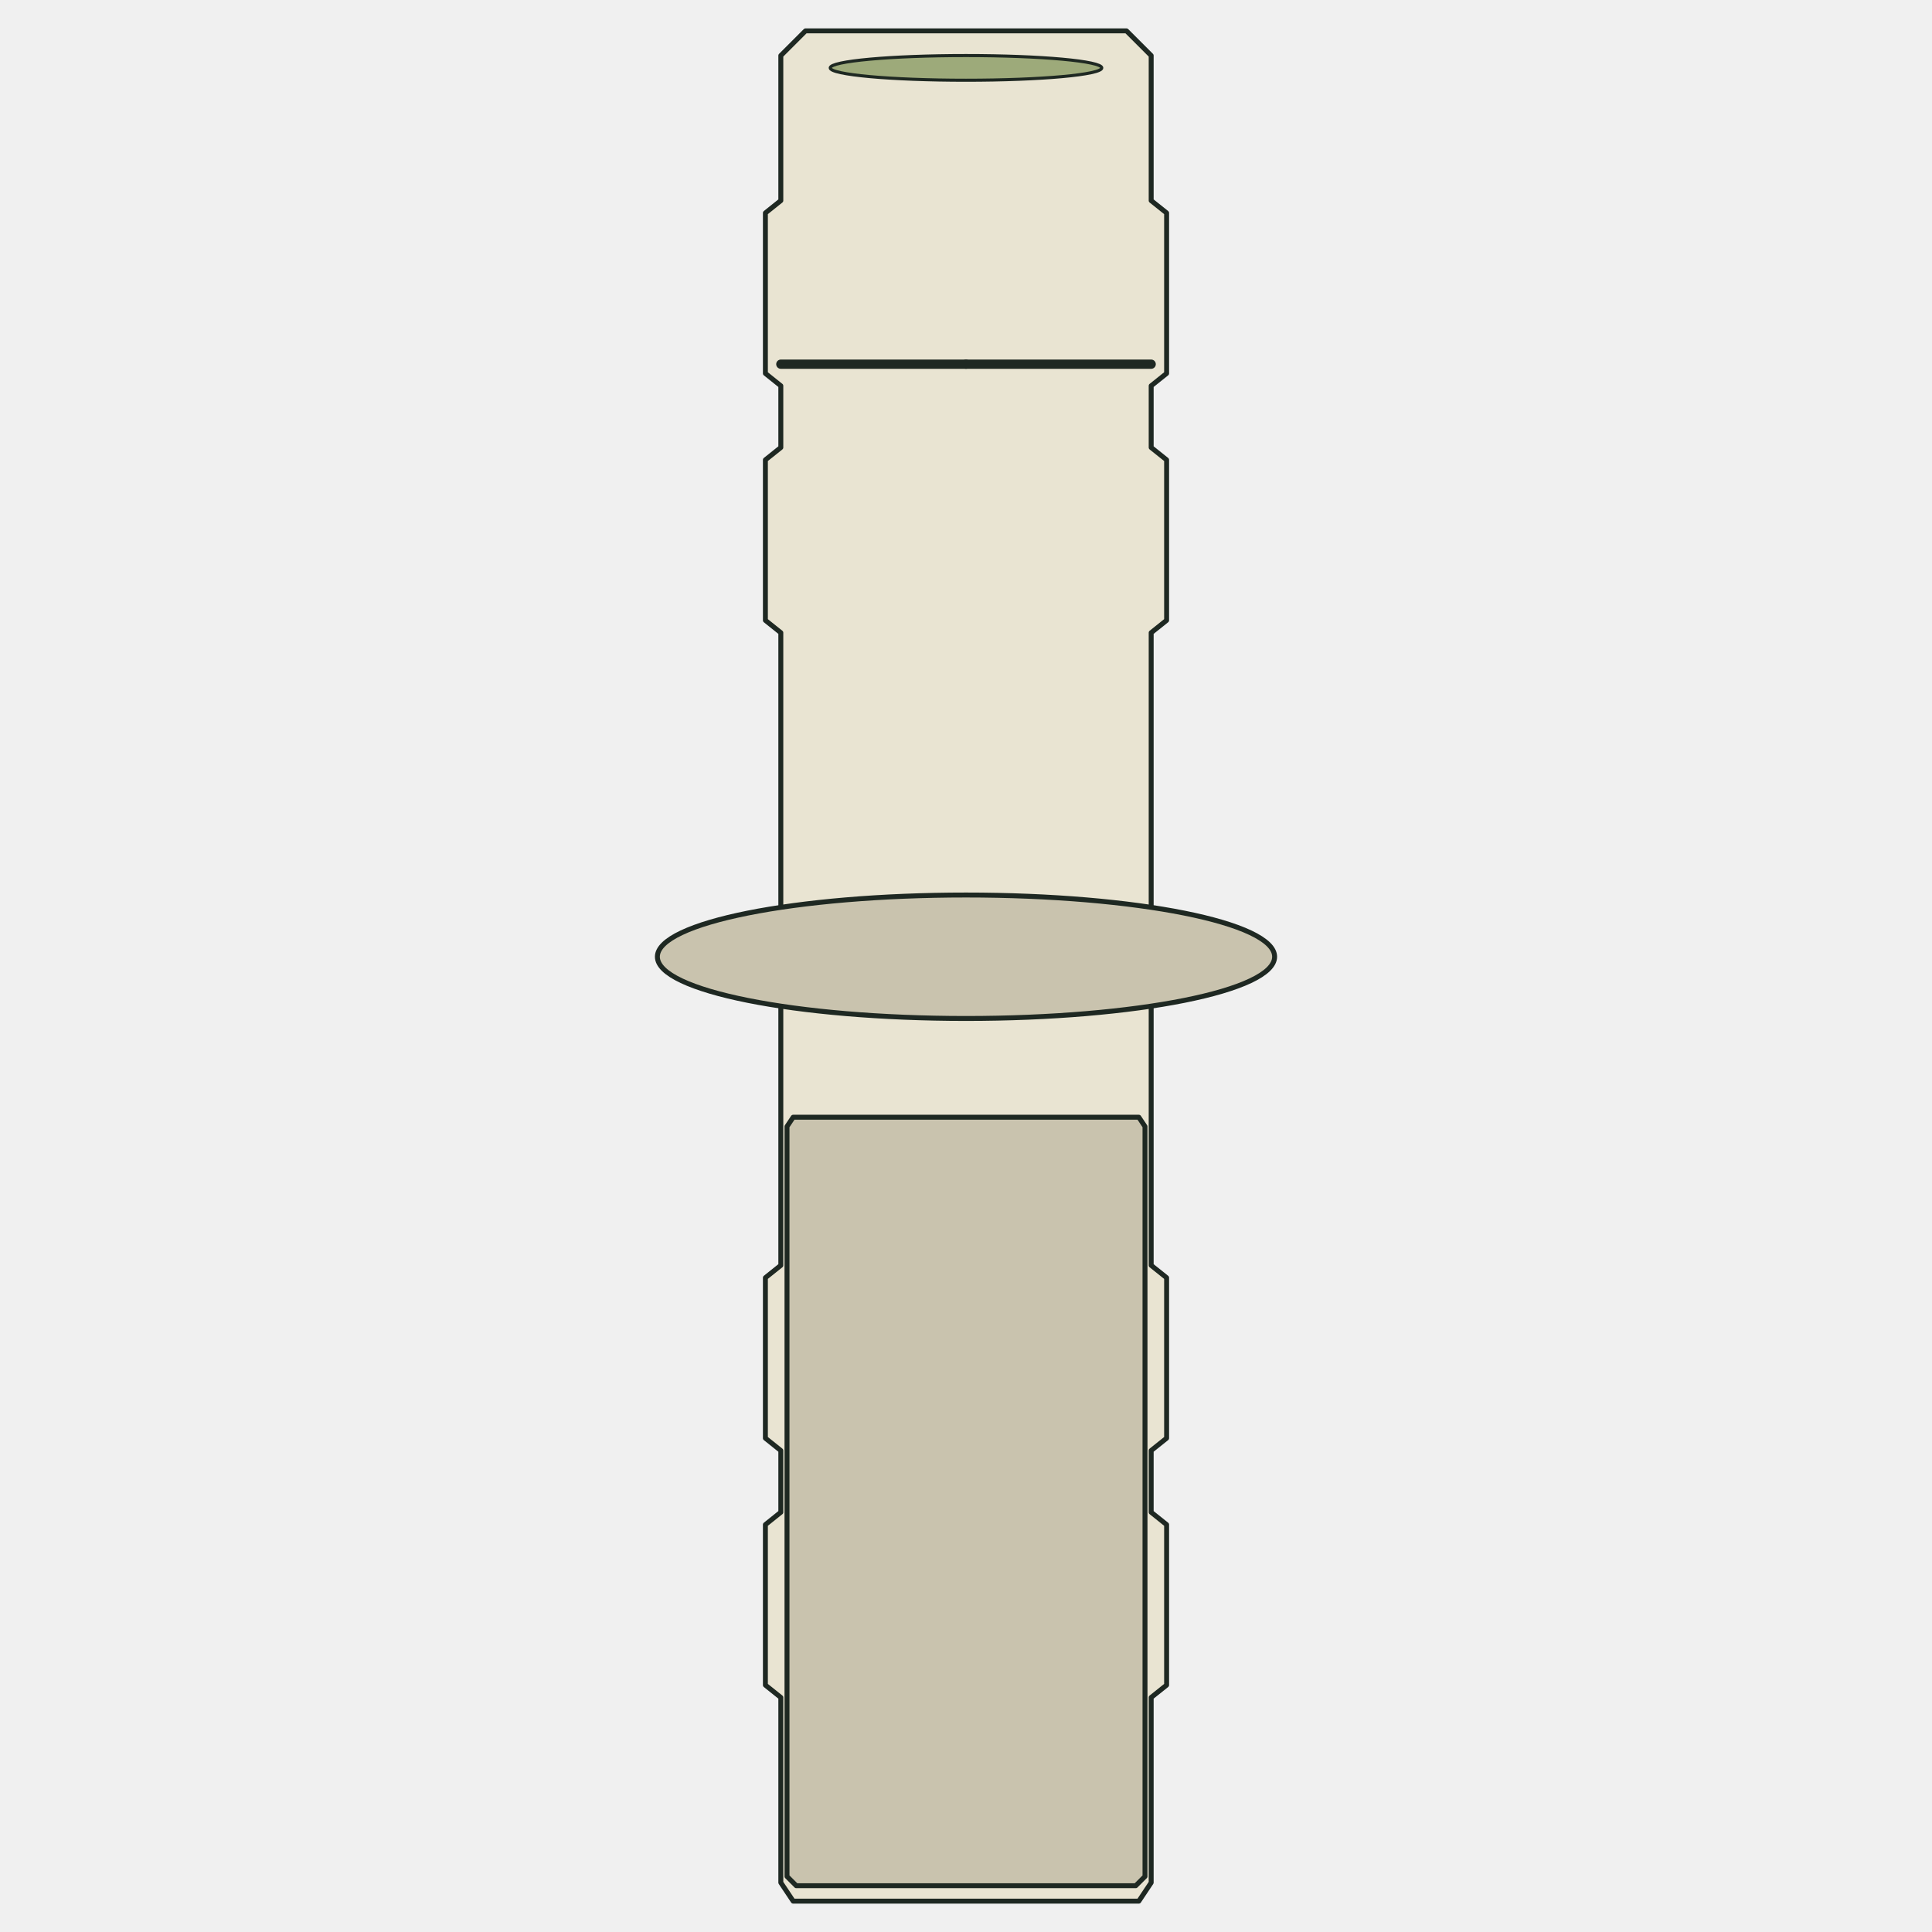
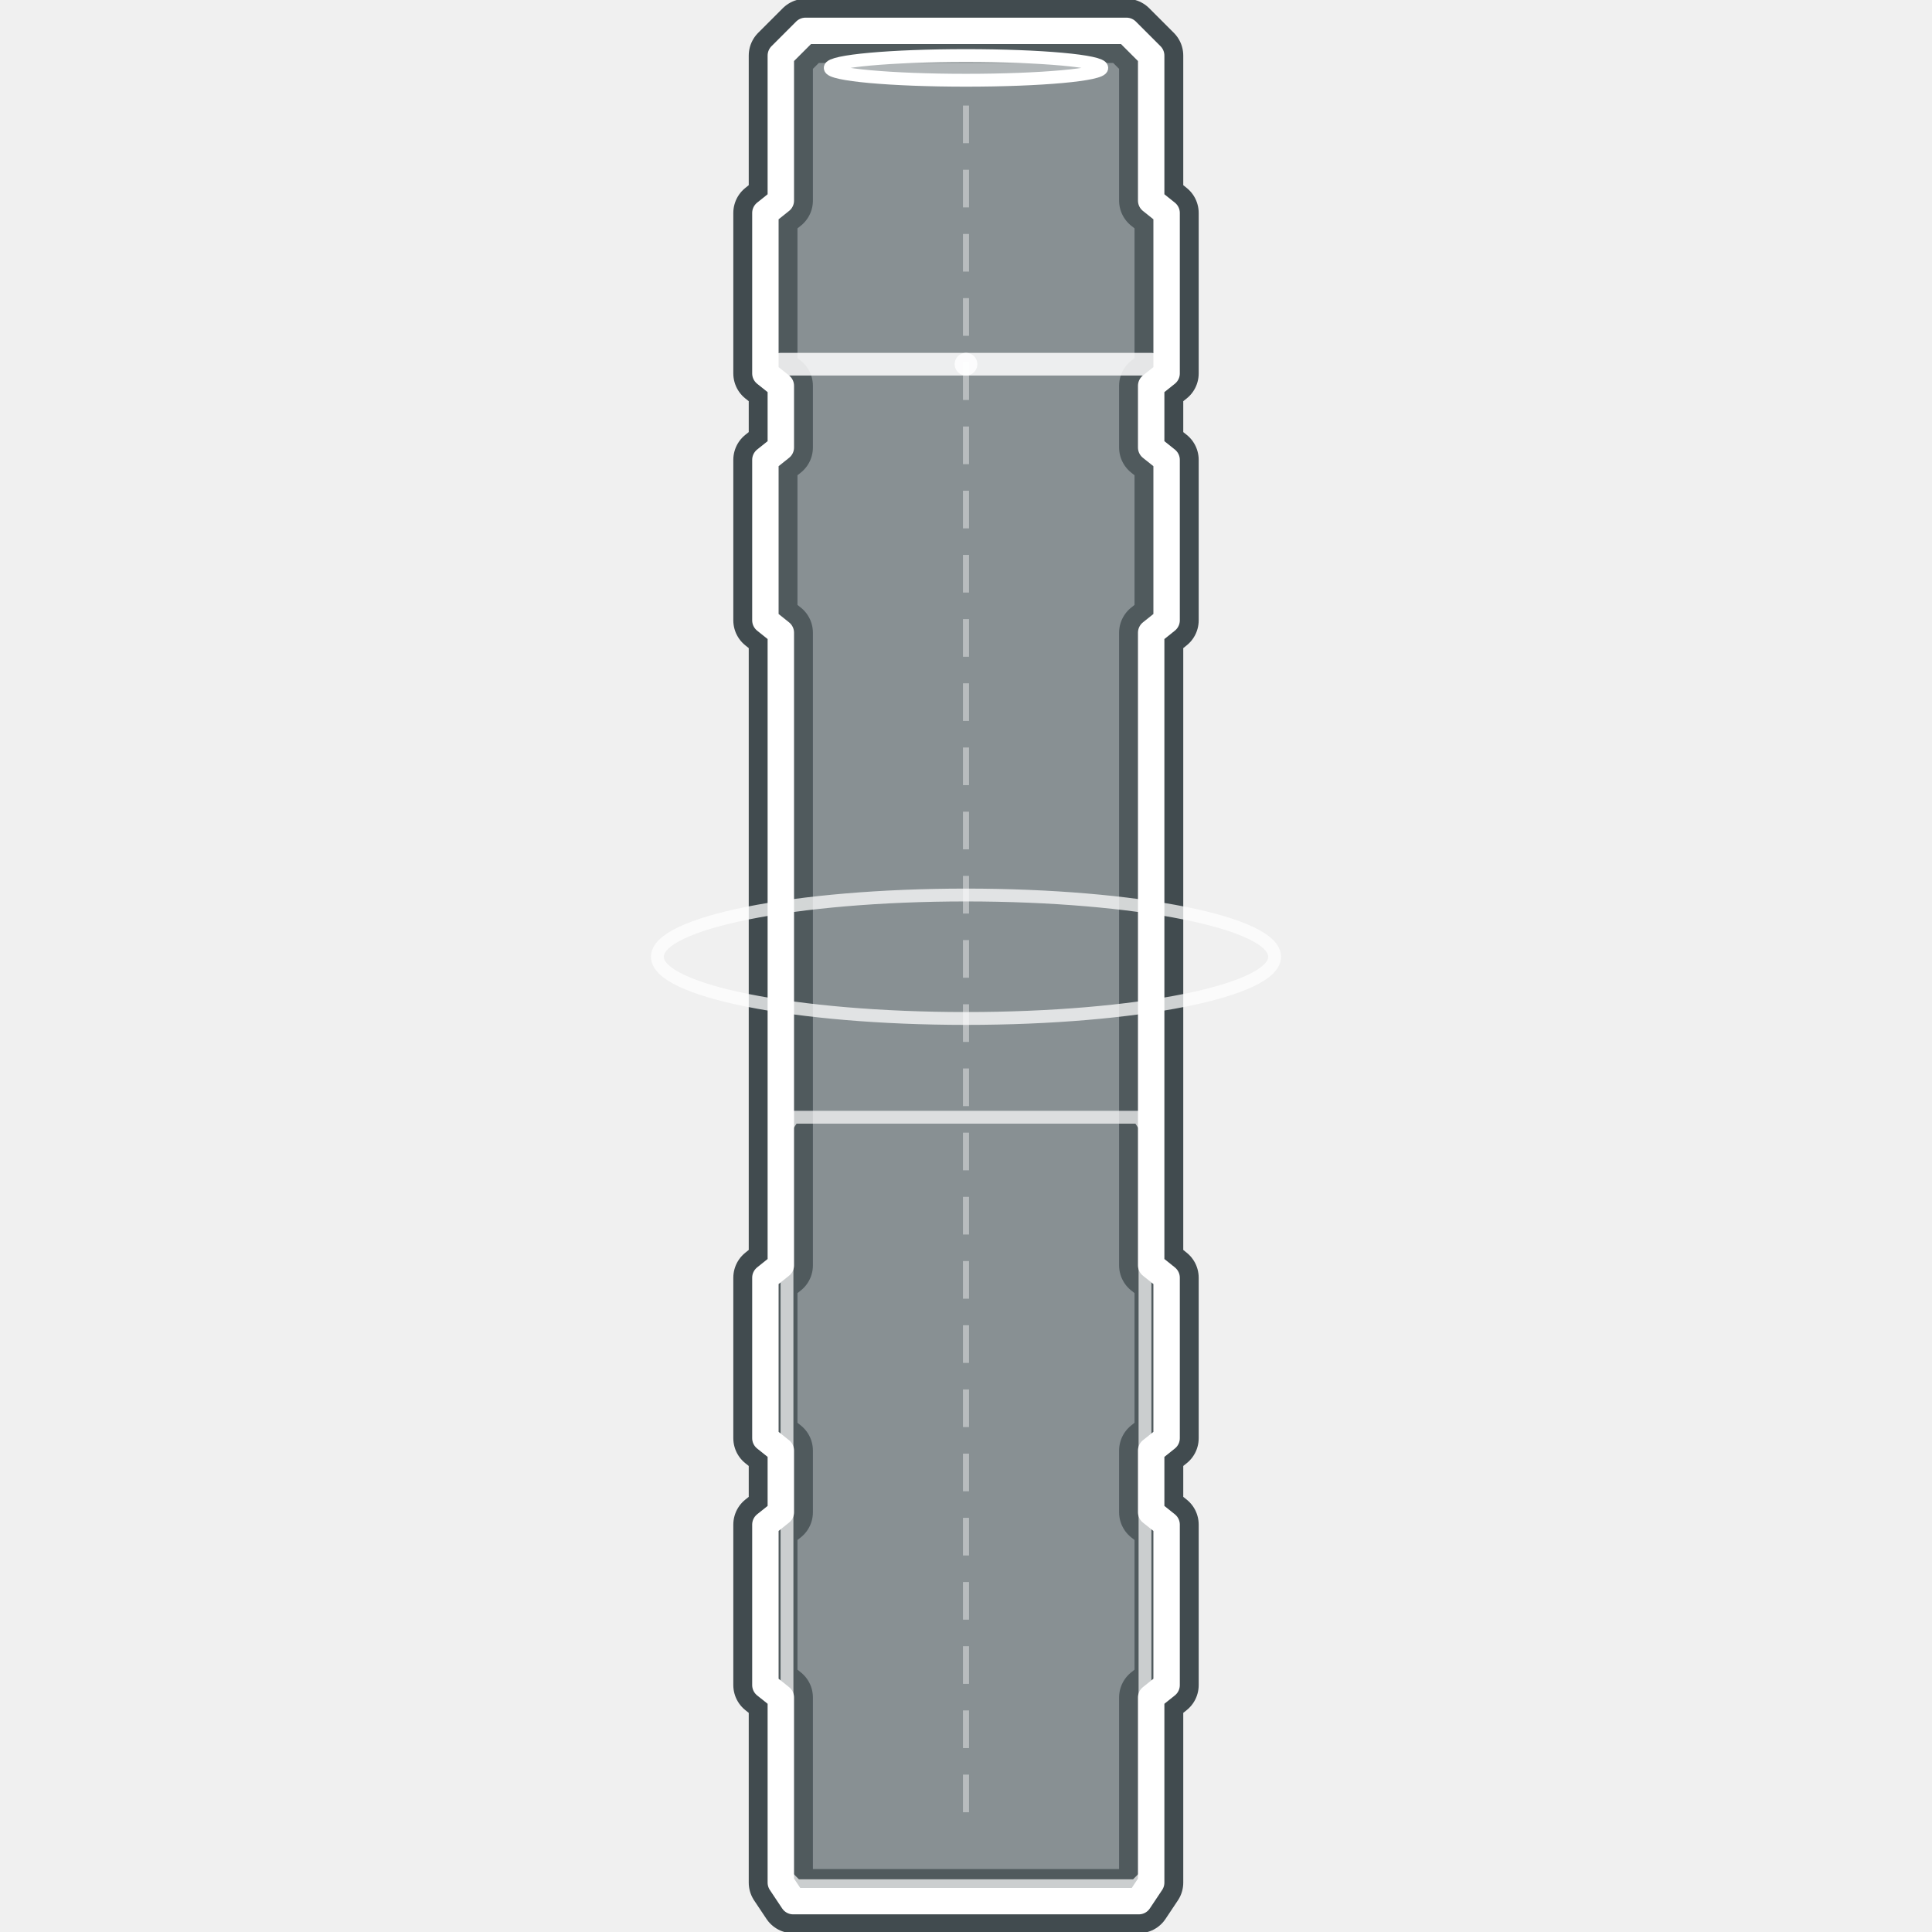
- <svg xmlns="http://www.w3.org/2000/svg" viewBox="-203 0 626 626" width="512" height="512" preserveAspectRatio="xMidYMid meet">
-   <polygon points="110,10 162,10 170,18 170,65 175,69 175,121 170,125 170,145 175,149 175,201 170,205 170,410 175,414 175,466 170,470 170,490 175,494 175,546 170,550 170,610 166,616 110,616 110,616 54,616 50,610 50,550 45,546 45,494 50,490 50,470 45,466 45,414 50,410 50,205 45,201 45,149 50,145 50,125 45,121 45,69 50,65 50,18 58,10 110,10" style="fill:#E9E4D2;stroke:#1E2822;stroke-width:1.6;stroke-linejoin:round" />
-   <line x1="110" y1="118" x2="170" y2="118" style="stroke:#1E2822;stroke-width:3;stroke-linecap:round" />
-   <line x1="110" y1="118" x2="50" y2="118" style="stroke:#1E2822;stroke-width:3;stroke-linecap:round" />
-   <ellipse cx="110" cy="310" rx="100" ry="20" style="fill:#C9C3AE;stroke:#1E2822;stroke-width:1.6" />
-   <polygon points="110,362 166,362 168,365 168,608 165,611 110,611 110,611 55,611 52,608 52,365 54,362 110,362" style="fill:#C9C3AE;stroke:#1E2822;stroke-width:1.6;stroke-linejoin:round" />
-   <ellipse cx="110" cy="22" rx="44" ry="4" style="fill:#9DAA7A;stroke:#1E2822;stroke-width:1" />
+ <svg xmlns="http://www.w3.org/2000/svg" viewBox="-203.00 0.00 626.00 626.00" width="512" height="512">
+   <polygon points="110.0,10.0 162.0,10.0 170.0,18.0 170.0,65.0 175.0,69.0 175.0,121.0 170.0,125.0 170.0,145.0 175.0,149.0 175.0,201.0 170.0,205.0 170.0,410.0 175.0,414.0 175.0,466.0 170.0,470.0 170.0,490.0 175.0,494.0 175.0,546.0 170.0,550.0 170.0,610.0 166.0,616.0 110.0,616.0 110.0,616.0 54.0,616.0 50.0,610.0 50.0,550.0 45.0,546.0 45.0,494.0 50.0,490.0 50.0,470.0 45.0,466.0 45.0,414.0 50.0,410.0 50.0,205.0 45.0,201.0 45.0,149.0 50.0,145.0 50.0,125.0 45.0,121.0 45.0,69.0 50.0,65.0 50.0,18.0 58.0,10.0 110.0,10.0" fill="#0b1d24" fill-opacity="0.6" stroke="#07141a" stroke-opacity=".75" stroke-width="20.79" stroke-linejoin="round" />
+   <polygon points="110.0,10.0 162.0,10.0 170.0,18.0 170.0,65.0 175.0,69.0 175.0,121.0 170.0,125.0 170.0,145.0 175.0,149.0 175.0,201.0 170.0,205.0 170.0,410.0 175.0,414.0 175.0,466.0 170.0,470.0 170.0,490.0 175.0,494.0 175.0,546.0 170.0,550.0 170.0,610.0 166.0,616.0 110.0,616.0 110.0,616.0 54.0,616.0 50.0,610.0 50.0,550.0 45.0,546.0 45.0,494.0 50.0,490.0 50.0,470.0 45.0,466.0 45.0,414.0 50.0,410.0 50.0,205.0 45.0,201.0 45.0,149.0 50.0,145.0 50.0,125.0 45.0,121.0 45.0,69.0 50.0,65.0 50.0,18.0 58.0,10.0 110.0,10.0" fill="#ffffff" fill-opacity=".22" stroke="#ffffff" stroke-width="8.56" stroke-linejoin="round" />
+   <line x1="110" y1="34.2" x2="110" y2="591.8" stroke="#ffffff" stroke-width="1.96" stroke-dasharray="12.2 8.6" opacity=".4" />
+   <line x1="110" y1="118" x2="170" y2="118" stroke="#ffffff" stroke-width="7.34" stroke-linecap="round" opacity=".85" />
+   <line x1="110" y1="118" x2="50" y2="118" stroke="#ffffff" stroke-width="7.34" stroke-linecap="round" opacity=".85" />
+   <ellipse cx="110" cy="310" rx="100" ry="20" fill="none" stroke="#ffffff" stroke-width="4.16" stroke-linejoin="round" stroke-linecap="round" opacity=".75" />
+   <polygon points="110.0,362.0 166.0,362.0 168.0,365.0 168.0,608.0 165.0,611.0 110.0,611.0 110.0,611.0 55.0,611.0 52.0,608.0 52.0,365.0 54.0,362.0 110.0,362.0" fill="none" stroke="#ffffff" stroke-width="4.16" stroke-linejoin="round" stroke-linecap="round" opacity=".7" />
+   <ellipse cx="110" cy="22" rx="44" ry="4" fill="#ffffff" fill-opacity=".35" stroke="#ffffff" stroke-width="4.16" />
</svg>
